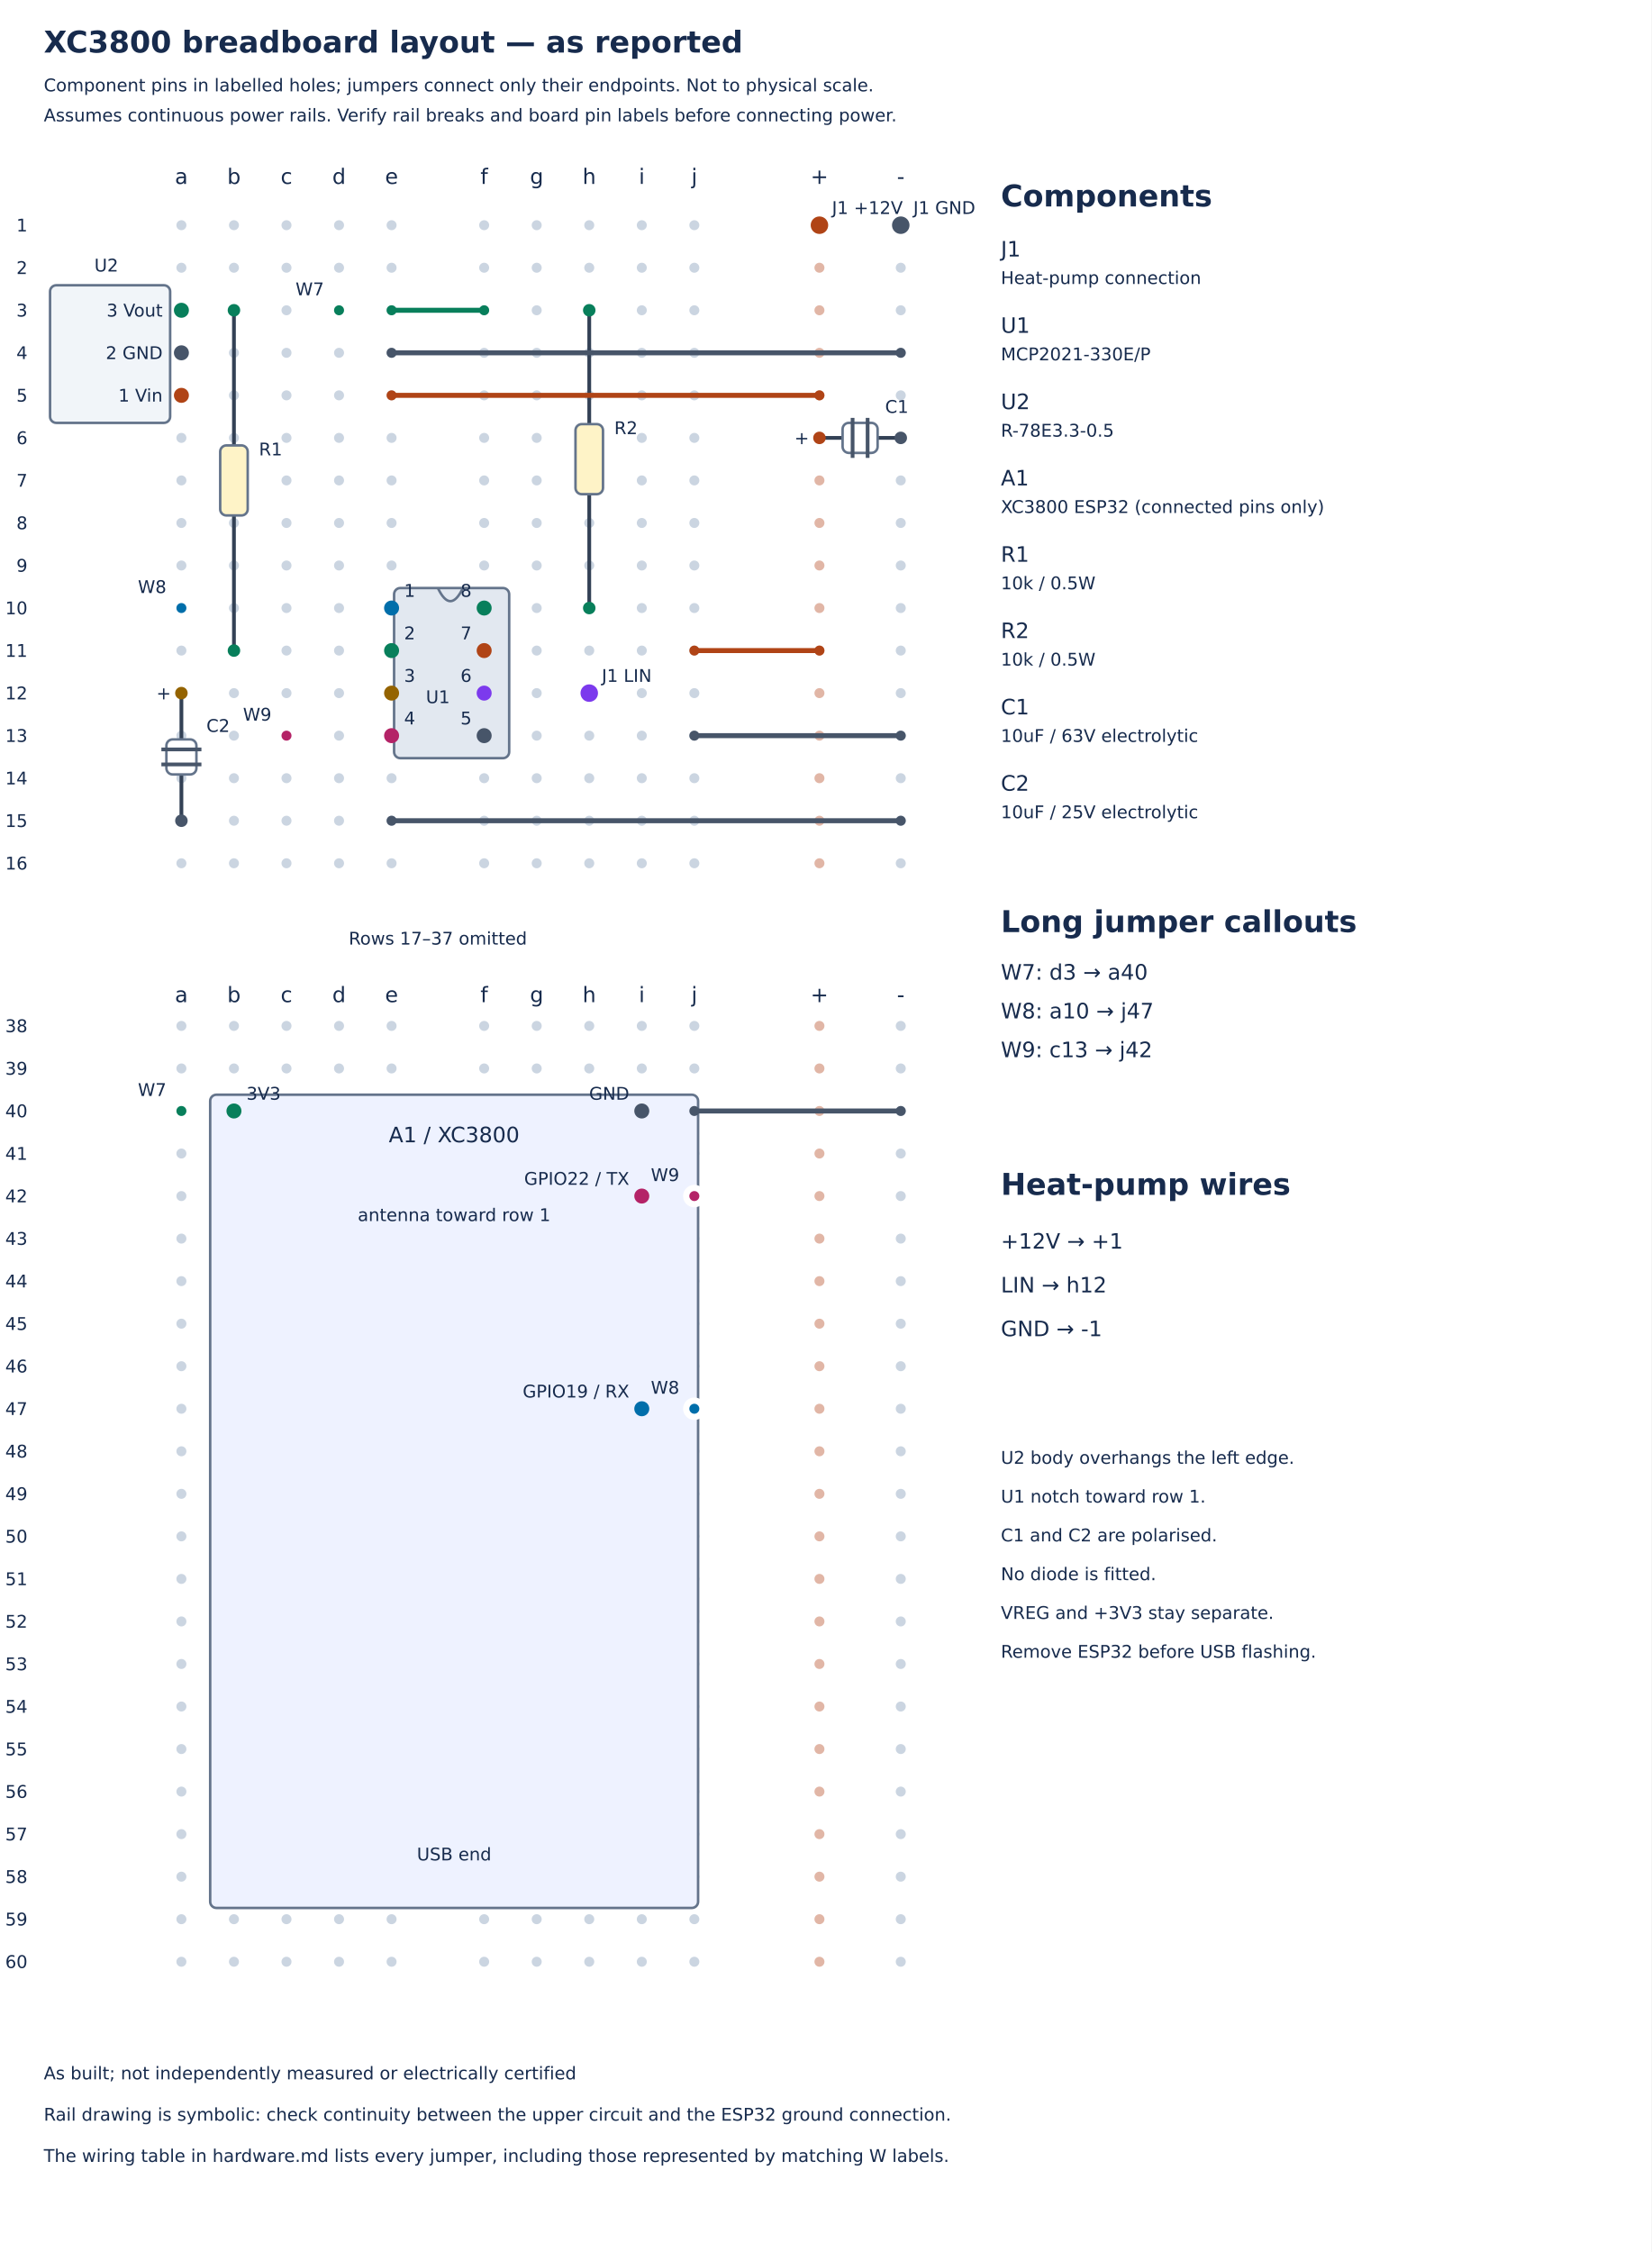
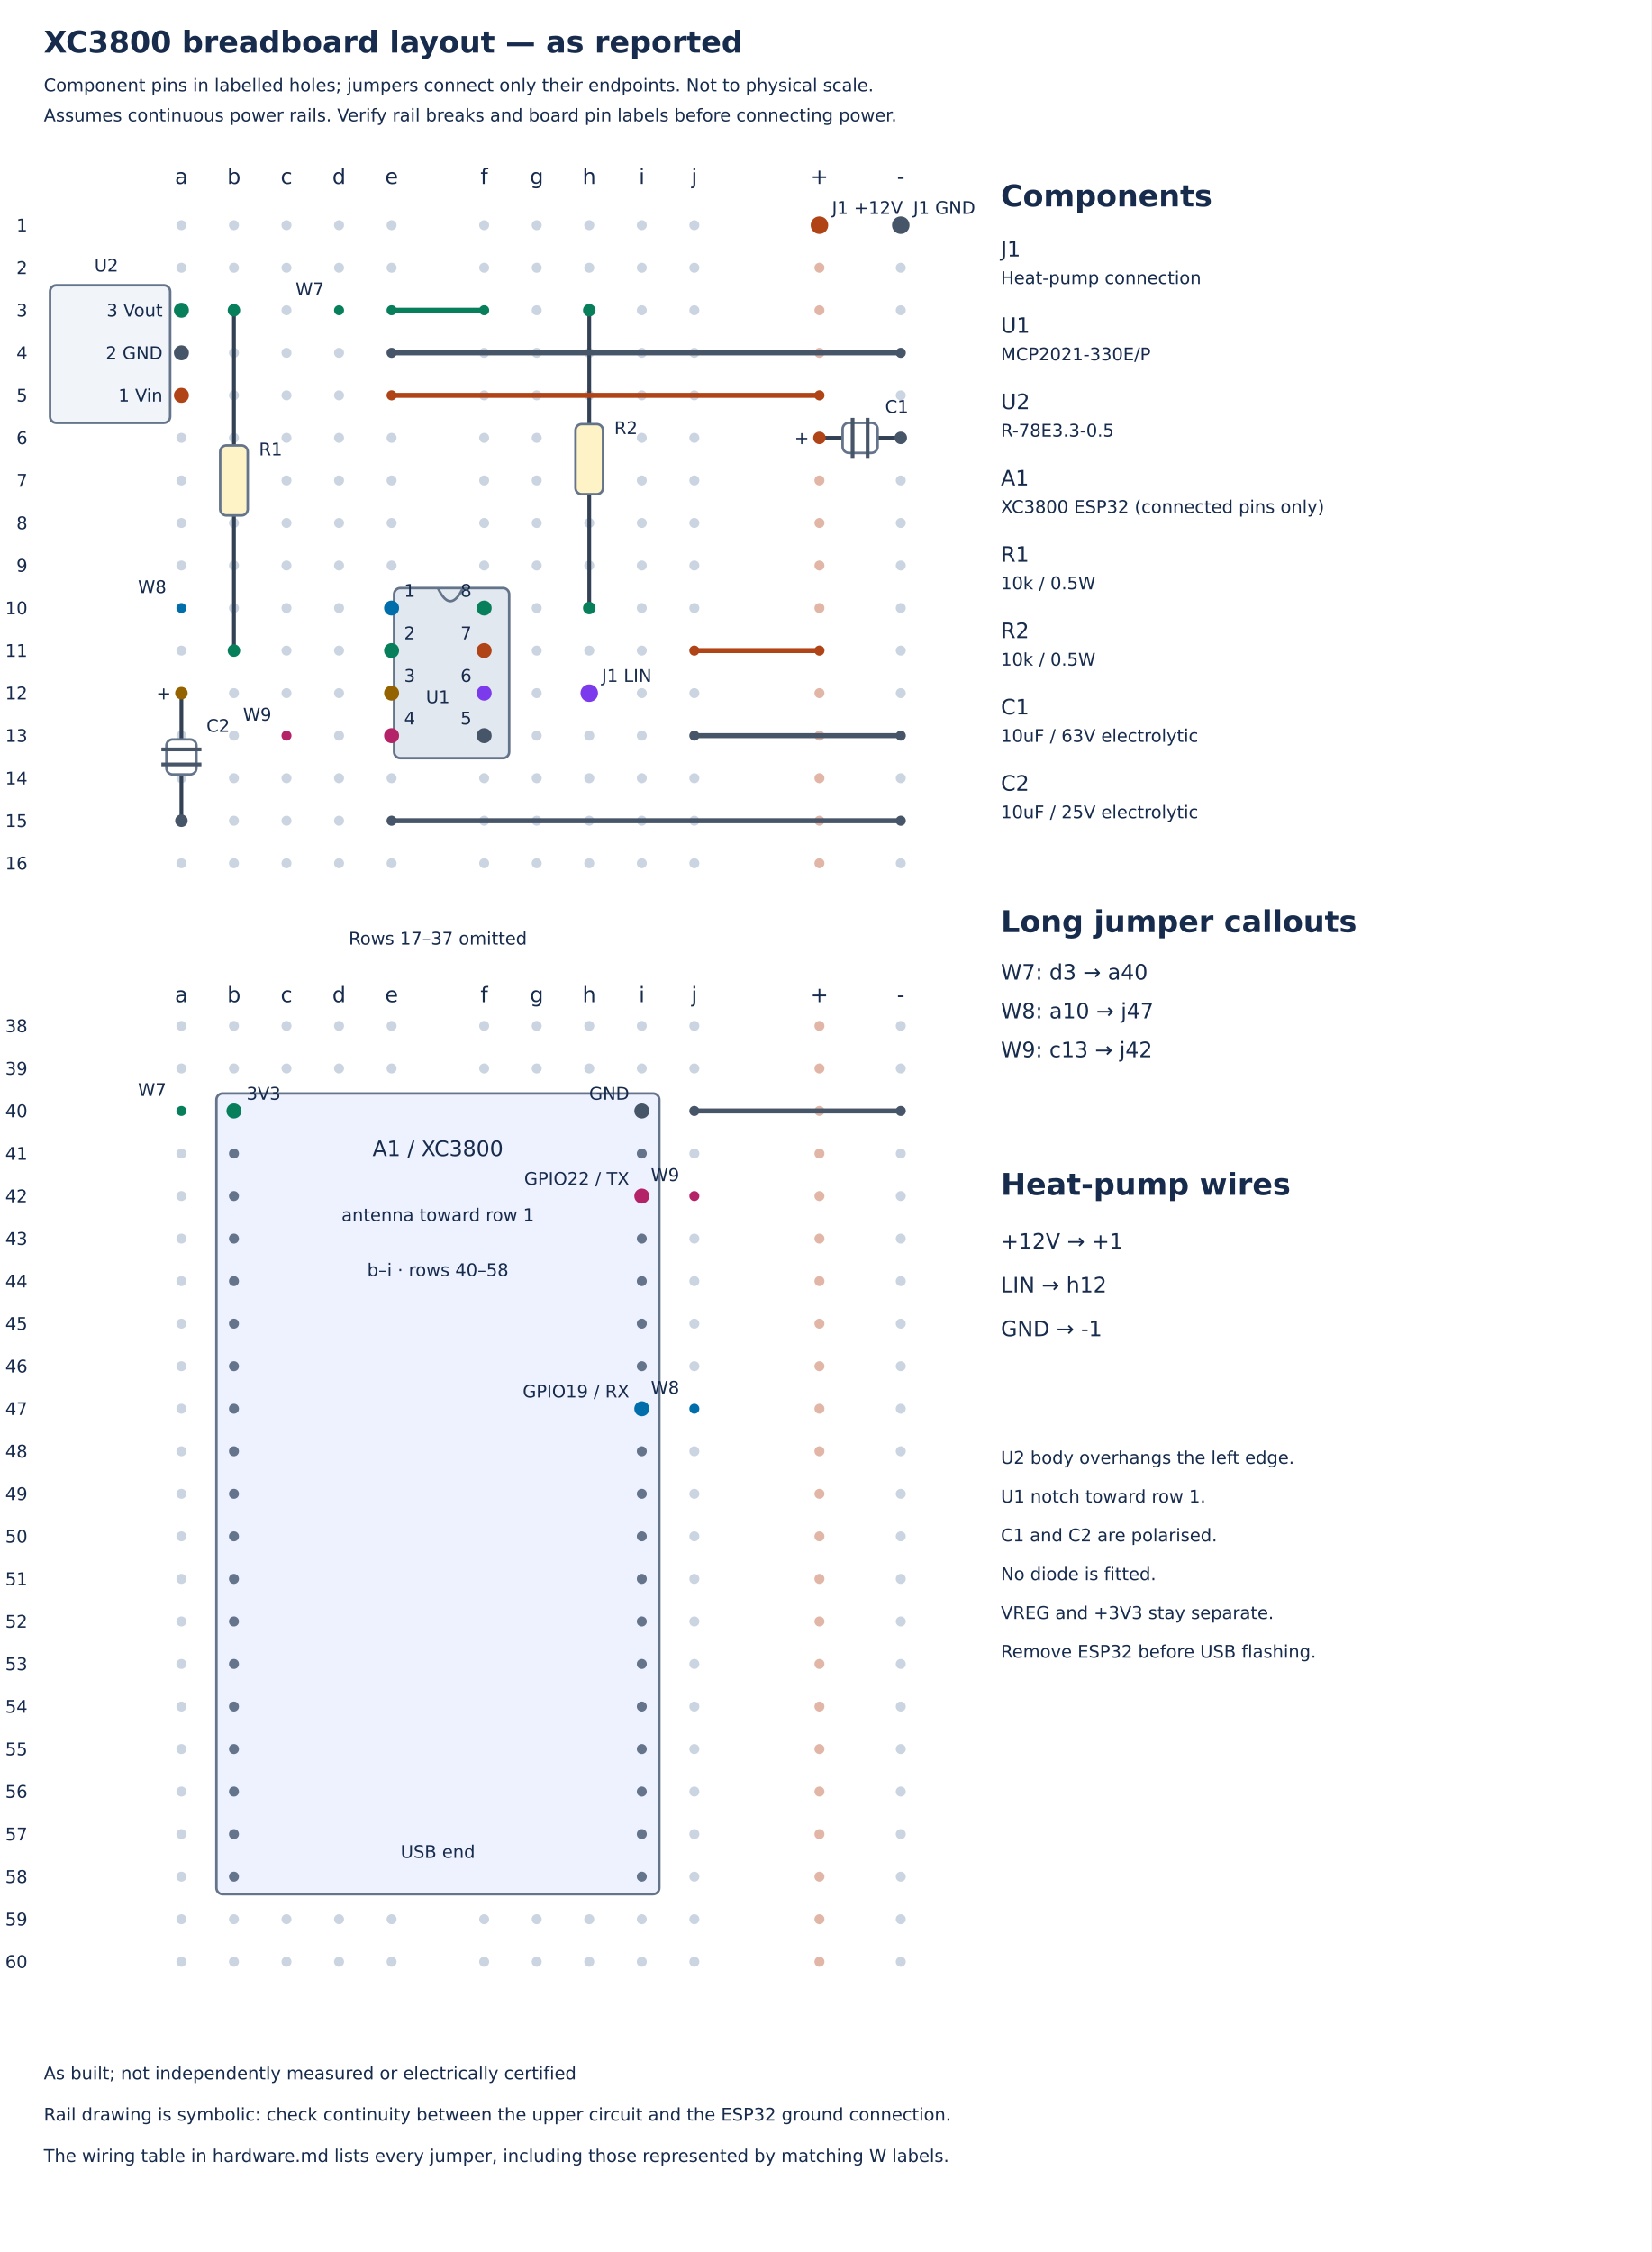
<svg xmlns="http://www.w3.org/2000/svg" width="1320" height="1800" viewBox="0 0 1320 1800">
  <style>text{font-family:DejaVu Sans,sans-serif;fill:#172b4d} .small{font-size:14px} .label{font-size:17px} .heading{font-size:24px;font-weight:bold}</style>
  <rect width="1320" height="1800" fill="#fff" />
  <text x="35" y="42" class="heading" text-anchor="start">XC3800 breadboard layout — as reported</text>
  <text x="35" y="73" class="small" text-anchor="start">Component pins in labelled holes; jumpers connect only their endpoints. Not to physical scale.</text>
  <text x="35" y="97" class="small" text-anchor="start">Assumes continuous power rails. Verify rail breaks and board pin labels before connecting power.</text>
  <text x="145" y="147" class="label" text-anchor="middle">a</text>
  <text x="145" y="801" class="label" text-anchor="middle">a</text>
  <text x="187" y="147" class="label" text-anchor="middle">b</text>
  <text x="187" y="801" class="label" text-anchor="middle">b</text>
  <text x="229" y="147" class="label" text-anchor="middle">c</text>
  <text x="229" y="801" class="label" text-anchor="middle">c</text>
  <text x="271" y="147" class="label" text-anchor="middle">d</text>
  <text x="271" y="801" class="label" text-anchor="middle">d</text>
  <text x="313" y="147" class="label" text-anchor="middle">e</text>
  <text x="313" y="801" class="label" text-anchor="middle">e</text>
  <text x="387" y="147" class="label" text-anchor="middle">f</text>
  <text x="387" y="801" class="label" text-anchor="middle">f</text>
  <text x="429" y="147" class="label" text-anchor="middle">g</text>
  <text x="429" y="801" class="label" text-anchor="middle">g</text>
  <text x="471" y="147" class="label" text-anchor="middle">h</text>
  <text x="471" y="801" class="label" text-anchor="middle">h</text>
  <text x="513" y="147" class="label" text-anchor="middle">i</text>
  <text x="513" y="801" class="label" text-anchor="middle">i</text>
  <text x="555" y="147" class="label" text-anchor="middle">j</text>
  <text x="555" y="801" class="label" text-anchor="middle">j</text>
  <text x="655" y="147" class="label" text-anchor="middle">+</text>
  <text x="655" y="801" class="label" text-anchor="middle">+</text>
  <text x="720" y="147" class="label" text-anchor="middle">-</text>
  <text x="720" y="801" class="label" text-anchor="middle">-</text>
  <text x="22" y="185" class="small" text-anchor="end">1</text>
  <circle cx="145" cy="180" r="4" fill="#cbd5e1" />
  <circle cx="187" cy="180" r="4" fill="#cbd5e1" />
  <circle cx="229" cy="180" r="4" fill="#cbd5e1" />
  <circle cx="271" cy="180" r="4" fill="#cbd5e1" />
  <circle cx="313" cy="180" r="4" fill="#cbd5e1" />
  <circle cx="387" cy="180" r="4" fill="#cbd5e1" />
  <circle cx="429" cy="180" r="4" fill="#cbd5e1" />
  <circle cx="471" cy="180" r="4" fill="#cbd5e1" />
  <circle cx="513" cy="180" r="4" fill="#cbd5e1" />
  <circle cx="555" cy="180" r="4" fill="#cbd5e1" />
  <circle cx="655" cy="180" r="4" fill="#e1b6a6" />
  <circle cx="720" cy="180" r="4" fill="#cbd5e1" />
  <text x="22" y="219" class="small" text-anchor="end">2</text>
  <circle cx="145" cy="214" r="4" fill="#cbd5e1" />
  <circle cx="187" cy="214" r="4" fill="#cbd5e1" />
  <circle cx="229" cy="214" r="4" fill="#cbd5e1" />
  <circle cx="271" cy="214" r="4" fill="#cbd5e1" />
  <circle cx="313" cy="214" r="4" fill="#cbd5e1" />
  <circle cx="387" cy="214" r="4" fill="#cbd5e1" />
  <circle cx="429" cy="214" r="4" fill="#cbd5e1" />
  <circle cx="471" cy="214" r="4" fill="#cbd5e1" />
  <circle cx="513" cy="214" r="4" fill="#cbd5e1" />
  <circle cx="555" cy="214" r="4" fill="#cbd5e1" />
  <circle cx="655" cy="214" r="4" fill="#e1b6a6" />
  <circle cx="720" cy="214" r="4" fill="#cbd5e1" />
  <text x="22" y="253" class="small" text-anchor="end">3</text>
  <circle cx="145" cy="248" r="4" fill="#cbd5e1" />
  <circle cx="187" cy="248" r="4" fill="#cbd5e1" />
  <circle cx="229" cy="248" r="4" fill="#cbd5e1" />
  <circle cx="271" cy="248" r="4" fill="#cbd5e1" />
  <circle cx="313" cy="248" r="4" fill="#cbd5e1" />
  <circle cx="387" cy="248" r="4" fill="#cbd5e1" />
  <circle cx="429" cy="248" r="4" fill="#cbd5e1" />
  <circle cx="471" cy="248" r="4" fill="#cbd5e1" />
  <circle cx="513" cy="248" r="4" fill="#cbd5e1" />
  <circle cx="555" cy="248" r="4" fill="#cbd5e1" />
  <circle cx="655" cy="248" r="4" fill="#e1b6a6" />
  <circle cx="720" cy="248" r="4" fill="#cbd5e1" />
  <text x="22" y="287" class="small" text-anchor="end">4</text>
  <circle cx="145" cy="282" r="4" fill="#cbd5e1" />
  <circle cx="187" cy="282" r="4" fill="#cbd5e1" />
  <circle cx="229" cy="282" r="4" fill="#cbd5e1" />
  <circle cx="271" cy="282" r="4" fill="#cbd5e1" />
  <circle cx="313" cy="282" r="4" fill="#cbd5e1" />
  <circle cx="387" cy="282" r="4" fill="#cbd5e1" />
  <circle cx="429" cy="282" r="4" fill="#cbd5e1" />
  <circle cx="471" cy="282" r="4" fill="#cbd5e1" />
  <circle cx="513" cy="282" r="4" fill="#cbd5e1" />
  <circle cx="555" cy="282" r="4" fill="#cbd5e1" />
  <circle cx="655" cy="282" r="4" fill="#e1b6a6" />
  <circle cx="720" cy="282" r="4" fill="#cbd5e1" />
  <text x="22" y="321" class="small" text-anchor="end">5</text>
  <circle cx="145" cy="316" r="4" fill="#cbd5e1" />
  <circle cx="187" cy="316" r="4" fill="#cbd5e1" />
  <circle cx="229" cy="316" r="4" fill="#cbd5e1" />
  <circle cx="271" cy="316" r="4" fill="#cbd5e1" />
  <circle cx="313" cy="316" r="4" fill="#cbd5e1" />
  <circle cx="387" cy="316" r="4" fill="#cbd5e1" />
  <circle cx="429" cy="316" r="4" fill="#cbd5e1" />
  <circle cx="471" cy="316" r="4" fill="#cbd5e1" />
  <circle cx="513" cy="316" r="4" fill="#cbd5e1" />
  <circle cx="555" cy="316" r="4" fill="#cbd5e1" />
  <circle cx="655" cy="316" r="4" fill="#e1b6a6" />
  <circle cx="720" cy="316" r="4" fill="#cbd5e1" />
  <text x="22" y="355" class="small" text-anchor="end">6</text>
  <circle cx="145" cy="350" r="4" fill="#cbd5e1" />
  <circle cx="187" cy="350" r="4" fill="#cbd5e1" />
  <circle cx="229" cy="350" r="4" fill="#cbd5e1" />
  <circle cx="271" cy="350" r="4" fill="#cbd5e1" />
  <circle cx="313" cy="350" r="4" fill="#cbd5e1" />
  <circle cx="387" cy="350" r="4" fill="#cbd5e1" />
  <circle cx="429" cy="350" r="4" fill="#cbd5e1" />
  <circle cx="471" cy="350" r="4" fill="#cbd5e1" />
  <circle cx="513" cy="350" r="4" fill="#cbd5e1" />
  <circle cx="555" cy="350" r="4" fill="#cbd5e1" />
  <circle cx="655" cy="350" r="4" fill="#e1b6a6" />
  <circle cx="720" cy="350" r="4" fill="#cbd5e1" />
  <text x="22" y="389" class="small" text-anchor="end">7</text>
  <circle cx="145" cy="384" r="4" fill="#cbd5e1" />
  <circle cx="187" cy="384" r="4" fill="#cbd5e1" />
  <circle cx="229" cy="384" r="4" fill="#cbd5e1" />
  <circle cx="271" cy="384" r="4" fill="#cbd5e1" />
  <circle cx="313" cy="384" r="4" fill="#cbd5e1" />
  <circle cx="387" cy="384" r="4" fill="#cbd5e1" />
  <circle cx="429" cy="384" r="4" fill="#cbd5e1" />
  <circle cx="471" cy="384" r="4" fill="#cbd5e1" />
  <circle cx="513" cy="384" r="4" fill="#cbd5e1" />
  <circle cx="555" cy="384" r="4" fill="#cbd5e1" />
  <circle cx="655" cy="384" r="4" fill="#e1b6a6" />
  <circle cx="720" cy="384" r="4" fill="#cbd5e1" />
  <text x="22" y="423" class="small" text-anchor="end">8</text>
  <circle cx="145" cy="418" r="4" fill="#cbd5e1" />
  <circle cx="187" cy="418" r="4" fill="#cbd5e1" />
  <circle cx="229" cy="418" r="4" fill="#cbd5e1" />
  <circle cx="271" cy="418" r="4" fill="#cbd5e1" />
  <circle cx="313" cy="418" r="4" fill="#cbd5e1" />
  <circle cx="387" cy="418" r="4" fill="#cbd5e1" />
  <circle cx="429" cy="418" r="4" fill="#cbd5e1" />
  <circle cx="471" cy="418" r="4" fill="#cbd5e1" />
  <circle cx="513" cy="418" r="4" fill="#cbd5e1" />
  <circle cx="555" cy="418" r="4" fill="#cbd5e1" />
  <circle cx="655" cy="418" r="4" fill="#e1b6a6" />
  <circle cx="720" cy="418" r="4" fill="#cbd5e1" />
  <text x="22" y="457" class="small" text-anchor="end">9</text>
  <circle cx="145" cy="452" r="4" fill="#cbd5e1" />
  <circle cx="187" cy="452" r="4" fill="#cbd5e1" />
  <circle cx="229" cy="452" r="4" fill="#cbd5e1" />
  <circle cx="271" cy="452" r="4" fill="#cbd5e1" />
  <circle cx="313" cy="452" r="4" fill="#cbd5e1" />
  <circle cx="387" cy="452" r="4" fill="#cbd5e1" />
  <circle cx="429" cy="452" r="4" fill="#cbd5e1" />
  <circle cx="471" cy="452" r="4" fill="#cbd5e1" />
  <circle cx="513" cy="452" r="4" fill="#cbd5e1" />
  <circle cx="555" cy="452" r="4" fill="#cbd5e1" />
  <circle cx="655" cy="452" r="4" fill="#e1b6a6" />
  <circle cx="720" cy="452" r="4" fill="#cbd5e1" />
  <text x="22" y="491" class="small" text-anchor="end">10</text>
  <circle cx="145" cy="486" r="4" fill="#cbd5e1" />
  <circle cx="187" cy="486" r="4" fill="#cbd5e1" />
  <circle cx="229" cy="486" r="4" fill="#cbd5e1" />
  <circle cx="271" cy="486" r="4" fill="#cbd5e1" />
  <circle cx="313" cy="486" r="4" fill="#cbd5e1" />
  <circle cx="387" cy="486" r="4" fill="#cbd5e1" />
  <circle cx="429" cy="486" r="4" fill="#cbd5e1" />
  <circle cx="471" cy="486" r="4" fill="#cbd5e1" />
  <circle cx="513" cy="486" r="4" fill="#cbd5e1" />
  <circle cx="555" cy="486" r="4" fill="#cbd5e1" />
  <circle cx="655" cy="486" r="4" fill="#e1b6a6" />
  <circle cx="720" cy="486" r="4" fill="#cbd5e1" />
  <text x="22" y="525" class="small" text-anchor="end">11</text>
  <circle cx="145" cy="520" r="4" fill="#cbd5e1" />
  <circle cx="187" cy="520" r="4" fill="#cbd5e1" />
  <circle cx="229" cy="520" r="4" fill="#cbd5e1" />
  <circle cx="271" cy="520" r="4" fill="#cbd5e1" />
  <circle cx="313" cy="520" r="4" fill="#cbd5e1" />
  <circle cx="387" cy="520" r="4" fill="#cbd5e1" />
  <circle cx="429" cy="520" r="4" fill="#cbd5e1" />
  <circle cx="471" cy="520" r="4" fill="#cbd5e1" />
  <circle cx="513" cy="520" r="4" fill="#cbd5e1" />
  <circle cx="555" cy="520" r="4" fill="#cbd5e1" />
  <circle cx="655" cy="520" r="4" fill="#e1b6a6" />
  <circle cx="720" cy="520" r="4" fill="#cbd5e1" />
  <text x="22" y="559" class="small" text-anchor="end">12</text>
  <circle cx="145" cy="554" r="4" fill="#cbd5e1" />
  <circle cx="187" cy="554" r="4" fill="#cbd5e1" />
  <circle cx="229" cy="554" r="4" fill="#cbd5e1" />
  <circle cx="271" cy="554" r="4" fill="#cbd5e1" />
  <circle cx="313" cy="554" r="4" fill="#cbd5e1" />
  <circle cx="387" cy="554" r="4" fill="#cbd5e1" />
  <circle cx="429" cy="554" r="4" fill="#cbd5e1" />
  <circle cx="471" cy="554" r="4" fill="#cbd5e1" />
  <circle cx="513" cy="554" r="4" fill="#cbd5e1" />
  <circle cx="555" cy="554" r="4" fill="#cbd5e1" />
  <circle cx="655" cy="554" r="4" fill="#e1b6a6" />
  <circle cx="720" cy="554" r="4" fill="#cbd5e1" />
  <text x="22" y="593" class="small" text-anchor="end">13</text>
  <circle cx="145" cy="588" r="4" fill="#cbd5e1" />
  <circle cx="187" cy="588" r="4" fill="#cbd5e1" />
  <circle cx="229" cy="588" r="4" fill="#cbd5e1" />
  <circle cx="271" cy="588" r="4" fill="#cbd5e1" />
  <circle cx="313" cy="588" r="4" fill="#cbd5e1" />
  <circle cx="387" cy="588" r="4" fill="#cbd5e1" />
  <circle cx="429" cy="588" r="4" fill="#cbd5e1" />
  <circle cx="471" cy="588" r="4" fill="#cbd5e1" />
  <circle cx="513" cy="588" r="4" fill="#cbd5e1" />
  <circle cx="555" cy="588" r="4" fill="#cbd5e1" />
  <circle cx="655" cy="588" r="4" fill="#e1b6a6" />
  <circle cx="720" cy="588" r="4" fill="#cbd5e1" />
  <text x="22" y="627" class="small" text-anchor="end">14</text>
  <circle cx="145" cy="622" r="4" fill="#cbd5e1" />
  <circle cx="187" cy="622" r="4" fill="#cbd5e1" />
  <circle cx="229" cy="622" r="4" fill="#cbd5e1" />
  <circle cx="271" cy="622" r="4" fill="#cbd5e1" />
  <circle cx="313" cy="622" r="4" fill="#cbd5e1" />
  <circle cx="387" cy="622" r="4" fill="#cbd5e1" />
  <circle cx="429" cy="622" r="4" fill="#cbd5e1" />
  <circle cx="471" cy="622" r="4" fill="#cbd5e1" />
  <circle cx="513" cy="622" r="4" fill="#cbd5e1" />
  <circle cx="555" cy="622" r="4" fill="#cbd5e1" />
  <circle cx="655" cy="622" r="4" fill="#e1b6a6" />
  <circle cx="720" cy="622" r="4" fill="#cbd5e1" />
  <text x="22" y="661" class="small" text-anchor="end">15</text>
  <circle cx="145" cy="656" r="4" fill="#cbd5e1" />
  <circle cx="187" cy="656" r="4" fill="#cbd5e1" />
  <circle cx="229" cy="656" r="4" fill="#cbd5e1" />
  <circle cx="271" cy="656" r="4" fill="#cbd5e1" />
  <circle cx="313" cy="656" r="4" fill="#cbd5e1" />
  <circle cx="387" cy="656" r="4" fill="#cbd5e1" />
  <circle cx="429" cy="656" r="4" fill="#cbd5e1" />
  <circle cx="471" cy="656" r="4" fill="#cbd5e1" />
  <circle cx="513" cy="656" r="4" fill="#cbd5e1" />
  <circle cx="555" cy="656" r="4" fill="#cbd5e1" />
  <circle cx="655" cy="656" r="4" fill="#e1b6a6" />
  <circle cx="720" cy="656" r="4" fill="#cbd5e1" />
  <text x="22" y="695" class="small" text-anchor="end">16</text>
  <circle cx="145" cy="690" r="4" fill="#cbd5e1" />
  <circle cx="187" cy="690" r="4" fill="#cbd5e1" />
  <circle cx="229" cy="690" r="4" fill="#cbd5e1" />
  <circle cx="271" cy="690" r="4" fill="#cbd5e1" />
  <circle cx="313" cy="690" r="4" fill="#cbd5e1" />
  <circle cx="387" cy="690" r="4" fill="#cbd5e1" />
  <circle cx="429" cy="690" r="4" fill="#cbd5e1" />
  <circle cx="471" cy="690" r="4" fill="#cbd5e1" />
  <circle cx="513" cy="690" r="4" fill="#cbd5e1" />
  <circle cx="555" cy="690" r="4" fill="#cbd5e1" />
  <circle cx="655" cy="690" r="4" fill="#e1b6a6" />
  <circle cx="720" cy="690" r="4" fill="#cbd5e1" />
  <text x="22" y="825" class="small" text-anchor="end">38</text>
  <circle cx="145" cy="820" r="4" fill="#cbd5e1" />
  <circle cx="187" cy="820" r="4" fill="#cbd5e1" />
  <circle cx="229" cy="820" r="4" fill="#cbd5e1" />
  <circle cx="271" cy="820" r="4" fill="#cbd5e1" />
  <circle cx="313" cy="820" r="4" fill="#cbd5e1" />
  <circle cx="387" cy="820" r="4" fill="#cbd5e1" />
  <circle cx="429" cy="820" r="4" fill="#cbd5e1" />
  <circle cx="471" cy="820" r="4" fill="#cbd5e1" />
  <circle cx="513" cy="820" r="4" fill="#cbd5e1" />
  <circle cx="555" cy="820" r="4" fill="#cbd5e1" />
  <circle cx="655" cy="820" r="4" fill="#e1b6a6" />
  <circle cx="720" cy="820" r="4" fill="#cbd5e1" />
  <text x="22" y="859" class="small" text-anchor="end">39</text>
  <circle cx="145" cy="854" r="4" fill="#cbd5e1" />
  <circle cx="187" cy="854" r="4" fill="#cbd5e1" />
  <circle cx="229" cy="854" r="4" fill="#cbd5e1" />
  <circle cx="271" cy="854" r="4" fill="#cbd5e1" />
  <circle cx="313" cy="854" r="4" fill="#cbd5e1" />
  <circle cx="387" cy="854" r="4" fill="#cbd5e1" />
  <circle cx="429" cy="854" r="4" fill="#cbd5e1" />
  <circle cx="471" cy="854" r="4" fill="#cbd5e1" />
  <circle cx="513" cy="854" r="4" fill="#cbd5e1" />
  <circle cx="555" cy="854" r="4" fill="#cbd5e1" />
  <circle cx="655" cy="854" r="4" fill="#e1b6a6" />
  <circle cx="720" cy="854" r="4" fill="#cbd5e1" />
  <text x="22" y="893" class="small" text-anchor="end">40</text>
  <circle cx="145" cy="888" r="4" fill="#cbd5e1" />
  <circle cx="187" cy="888" r="4" fill="#cbd5e1" />
  <circle cx="229" cy="888" r="4" fill="#cbd5e1" />
  <circle cx="271" cy="888" r="4" fill="#cbd5e1" />
  <circle cx="313" cy="888" r="4" fill="#cbd5e1" />
  <circle cx="387" cy="888" r="4" fill="#cbd5e1" />
  <circle cx="429" cy="888" r="4" fill="#cbd5e1" />
  <circle cx="471" cy="888" r="4" fill="#cbd5e1" />
  <circle cx="513" cy="888" r="4" fill="#cbd5e1" />
  <circle cx="555" cy="888" r="4" fill="#cbd5e1" />
  <circle cx="655" cy="888" r="4" fill="#e1b6a6" />
  <circle cx="720" cy="888" r="4" fill="#cbd5e1" />
  <text x="22" y="927" class="small" text-anchor="end">41</text>
  <circle cx="145" cy="922" r="4" fill="#cbd5e1" />
  <circle cx="187" cy="922" r="4" fill="#cbd5e1" />
  <circle cx="229" cy="922" r="4" fill="#cbd5e1" />
  <circle cx="271" cy="922" r="4" fill="#cbd5e1" />
  <circle cx="313" cy="922" r="4" fill="#cbd5e1" />
  <circle cx="387" cy="922" r="4" fill="#cbd5e1" />
  <circle cx="429" cy="922" r="4" fill="#cbd5e1" />
  <circle cx="471" cy="922" r="4" fill="#cbd5e1" />
  <circle cx="513" cy="922" r="4" fill="#cbd5e1" />
  <circle cx="555" cy="922" r="4" fill="#cbd5e1" />
  <circle cx="655" cy="922" r="4" fill="#e1b6a6" />
  <circle cx="720" cy="922" r="4" fill="#cbd5e1" />
  <text x="22" y="961" class="small" text-anchor="end">42</text>
  <circle cx="145" cy="956" r="4" fill="#cbd5e1" />
  <circle cx="187" cy="956" r="4" fill="#cbd5e1" />
  <circle cx="229" cy="956" r="4" fill="#cbd5e1" />
  <circle cx="271" cy="956" r="4" fill="#cbd5e1" />
  <circle cx="313" cy="956" r="4" fill="#cbd5e1" />
  <circle cx="387" cy="956" r="4" fill="#cbd5e1" />
  <circle cx="429" cy="956" r="4" fill="#cbd5e1" />
  <circle cx="471" cy="956" r="4" fill="#cbd5e1" />
  <circle cx="513" cy="956" r="4" fill="#cbd5e1" />
  <circle cx="555" cy="956" r="4" fill="#cbd5e1" />
  <circle cx="655" cy="956" r="4" fill="#e1b6a6" />
  <circle cx="720" cy="956" r="4" fill="#cbd5e1" />
  <text x="22" y="995" class="small" text-anchor="end">43</text>
  <circle cx="145" cy="990" r="4" fill="#cbd5e1" />
  <circle cx="187" cy="990" r="4" fill="#cbd5e1" />
  <circle cx="229" cy="990" r="4" fill="#cbd5e1" />
  <circle cx="271" cy="990" r="4" fill="#cbd5e1" />
  <circle cx="313" cy="990" r="4" fill="#cbd5e1" />
  <circle cx="387" cy="990" r="4" fill="#cbd5e1" />
  <circle cx="429" cy="990" r="4" fill="#cbd5e1" />
  <circle cx="471" cy="990" r="4" fill="#cbd5e1" />
  <circle cx="513" cy="990" r="4" fill="#cbd5e1" />
  <circle cx="555" cy="990" r="4" fill="#cbd5e1" />
  <circle cx="655" cy="990" r="4" fill="#e1b6a6" />
  <circle cx="720" cy="990" r="4" fill="#cbd5e1" />
  <text x="22" y="1029" class="small" text-anchor="end">44</text>
  <circle cx="145" cy="1024" r="4" fill="#cbd5e1" />
  <circle cx="187" cy="1024" r="4" fill="#cbd5e1" />
  <circle cx="229" cy="1024" r="4" fill="#cbd5e1" />
  <circle cx="271" cy="1024" r="4" fill="#cbd5e1" />
  <circle cx="313" cy="1024" r="4" fill="#cbd5e1" />
  <circle cx="387" cy="1024" r="4" fill="#cbd5e1" />
  <circle cx="429" cy="1024" r="4" fill="#cbd5e1" />
  <circle cx="471" cy="1024" r="4" fill="#cbd5e1" />
  <circle cx="513" cy="1024" r="4" fill="#cbd5e1" />
  <circle cx="555" cy="1024" r="4" fill="#cbd5e1" />
  <circle cx="655" cy="1024" r="4" fill="#e1b6a6" />
  <circle cx="720" cy="1024" r="4" fill="#cbd5e1" />
  <text x="22" y="1063" class="small" text-anchor="end">45</text>
  <circle cx="145" cy="1058" r="4" fill="#cbd5e1" />
  <circle cx="187" cy="1058" r="4" fill="#cbd5e1" />
  <circle cx="229" cy="1058" r="4" fill="#cbd5e1" />
  <circle cx="271" cy="1058" r="4" fill="#cbd5e1" />
  <circle cx="313" cy="1058" r="4" fill="#cbd5e1" />
  <circle cx="387" cy="1058" r="4" fill="#cbd5e1" />
  <circle cx="429" cy="1058" r="4" fill="#cbd5e1" />
  <circle cx="471" cy="1058" r="4" fill="#cbd5e1" />
  <circle cx="513" cy="1058" r="4" fill="#cbd5e1" />
  <circle cx="555" cy="1058" r="4" fill="#cbd5e1" />
  <circle cx="655" cy="1058" r="4" fill="#e1b6a6" />
  <circle cx="720" cy="1058" r="4" fill="#cbd5e1" />
  <text x="22" y="1097" class="small" text-anchor="end">46</text>
  <circle cx="145" cy="1092" r="4" fill="#cbd5e1" />
  <circle cx="187" cy="1092" r="4" fill="#cbd5e1" />
  <circle cx="229" cy="1092" r="4" fill="#cbd5e1" />
  <circle cx="271" cy="1092" r="4" fill="#cbd5e1" />
  <circle cx="313" cy="1092" r="4" fill="#cbd5e1" />
  <circle cx="387" cy="1092" r="4" fill="#cbd5e1" />
  <circle cx="429" cy="1092" r="4" fill="#cbd5e1" />
  <circle cx="471" cy="1092" r="4" fill="#cbd5e1" />
  <circle cx="513" cy="1092" r="4" fill="#cbd5e1" />
  <circle cx="555" cy="1092" r="4" fill="#cbd5e1" />
  <circle cx="655" cy="1092" r="4" fill="#e1b6a6" />
  <circle cx="720" cy="1092" r="4" fill="#cbd5e1" />
  <text x="22" y="1131" class="small" text-anchor="end">47</text>
  <circle cx="145" cy="1126" r="4" fill="#cbd5e1" />
  <circle cx="187" cy="1126" r="4" fill="#cbd5e1" />
  <circle cx="229" cy="1126" r="4" fill="#cbd5e1" />
  <circle cx="271" cy="1126" r="4" fill="#cbd5e1" />
  <circle cx="313" cy="1126" r="4" fill="#cbd5e1" />
  <circle cx="387" cy="1126" r="4" fill="#cbd5e1" />
  <circle cx="429" cy="1126" r="4" fill="#cbd5e1" />
  <circle cx="471" cy="1126" r="4" fill="#cbd5e1" />
  <circle cx="513" cy="1126" r="4" fill="#cbd5e1" />
  <circle cx="555" cy="1126" r="4" fill="#cbd5e1" />
  <circle cx="655" cy="1126" r="4" fill="#e1b6a6" />
  <circle cx="720" cy="1126" r="4" fill="#cbd5e1" />
  <text x="22" y="1165" class="small" text-anchor="end">48</text>
  <circle cx="145" cy="1160" r="4" fill="#cbd5e1" />
  <circle cx="187" cy="1160" r="4" fill="#cbd5e1" />
  <circle cx="229" cy="1160" r="4" fill="#cbd5e1" />
  <circle cx="271" cy="1160" r="4" fill="#cbd5e1" />
  <circle cx="313" cy="1160" r="4" fill="#cbd5e1" />
  <circle cx="387" cy="1160" r="4" fill="#cbd5e1" />
  <circle cx="429" cy="1160" r="4" fill="#cbd5e1" />
  <circle cx="471" cy="1160" r="4" fill="#cbd5e1" />
  <circle cx="513" cy="1160" r="4" fill="#cbd5e1" />
  <circle cx="555" cy="1160" r="4" fill="#cbd5e1" />
  <circle cx="655" cy="1160" r="4" fill="#e1b6a6" />
  <circle cx="720" cy="1160" r="4" fill="#cbd5e1" />
  <text x="22" y="1199" class="small" text-anchor="end">49</text>
  <circle cx="145" cy="1194" r="4" fill="#cbd5e1" />
  <circle cx="187" cy="1194" r="4" fill="#cbd5e1" />
  <circle cx="229" cy="1194" r="4" fill="#cbd5e1" />
  <circle cx="271" cy="1194" r="4" fill="#cbd5e1" />
  <circle cx="313" cy="1194" r="4" fill="#cbd5e1" />
  <circle cx="387" cy="1194" r="4" fill="#cbd5e1" />
  <circle cx="429" cy="1194" r="4" fill="#cbd5e1" />
  <circle cx="471" cy="1194" r="4" fill="#cbd5e1" />
  <circle cx="513" cy="1194" r="4" fill="#cbd5e1" />
  <circle cx="555" cy="1194" r="4" fill="#cbd5e1" />
  <circle cx="655" cy="1194" r="4" fill="#e1b6a6" />
  <circle cx="720" cy="1194" r="4" fill="#cbd5e1" />
  <text x="22" y="1233" class="small" text-anchor="end">50</text>
  <circle cx="145" cy="1228" r="4" fill="#cbd5e1" />
  <circle cx="187" cy="1228" r="4" fill="#cbd5e1" />
  <circle cx="229" cy="1228" r="4" fill="#cbd5e1" />
  <circle cx="271" cy="1228" r="4" fill="#cbd5e1" />
  <circle cx="313" cy="1228" r="4" fill="#cbd5e1" />
  <circle cx="387" cy="1228" r="4" fill="#cbd5e1" />
  <circle cx="429" cy="1228" r="4" fill="#cbd5e1" />
  <circle cx="471" cy="1228" r="4" fill="#cbd5e1" />
  <circle cx="513" cy="1228" r="4" fill="#cbd5e1" />
  <circle cx="555" cy="1228" r="4" fill="#cbd5e1" />
  <circle cx="655" cy="1228" r="4" fill="#e1b6a6" />
  <circle cx="720" cy="1228" r="4" fill="#cbd5e1" />
  <text x="22" y="1267" class="small" text-anchor="end">51</text>
  <circle cx="145" cy="1262" r="4" fill="#cbd5e1" />
  <circle cx="187" cy="1262" r="4" fill="#cbd5e1" />
  <circle cx="229" cy="1262" r="4" fill="#cbd5e1" />
  <circle cx="271" cy="1262" r="4" fill="#cbd5e1" />
  <circle cx="313" cy="1262" r="4" fill="#cbd5e1" />
  <circle cx="387" cy="1262" r="4" fill="#cbd5e1" />
  <circle cx="429" cy="1262" r="4" fill="#cbd5e1" />
  <circle cx="471" cy="1262" r="4" fill="#cbd5e1" />
  <circle cx="513" cy="1262" r="4" fill="#cbd5e1" />
  <circle cx="555" cy="1262" r="4" fill="#cbd5e1" />
  <circle cx="655" cy="1262" r="4" fill="#e1b6a6" />
  <circle cx="720" cy="1262" r="4" fill="#cbd5e1" />
  <text x="22" y="1301" class="small" text-anchor="end">52</text>
  <circle cx="145" cy="1296" r="4" fill="#cbd5e1" />
  <circle cx="187" cy="1296" r="4" fill="#cbd5e1" />
  <circle cx="229" cy="1296" r="4" fill="#cbd5e1" />
  <circle cx="271" cy="1296" r="4" fill="#cbd5e1" />
  <circle cx="313" cy="1296" r="4" fill="#cbd5e1" />
  <circle cx="387" cy="1296" r="4" fill="#cbd5e1" />
  <circle cx="429" cy="1296" r="4" fill="#cbd5e1" />
  <circle cx="471" cy="1296" r="4" fill="#cbd5e1" />
  <circle cx="513" cy="1296" r="4" fill="#cbd5e1" />
  <circle cx="555" cy="1296" r="4" fill="#cbd5e1" />
  <circle cx="655" cy="1296" r="4" fill="#e1b6a6" />
  <circle cx="720" cy="1296" r="4" fill="#cbd5e1" />
  <text x="22" y="1335" class="small" text-anchor="end">53</text>
  <circle cx="145" cy="1330" r="4" fill="#cbd5e1" />
  <circle cx="187" cy="1330" r="4" fill="#cbd5e1" />
  <circle cx="229" cy="1330" r="4" fill="#cbd5e1" />
  <circle cx="271" cy="1330" r="4" fill="#cbd5e1" />
  <circle cx="313" cy="1330" r="4" fill="#cbd5e1" />
  <circle cx="387" cy="1330" r="4" fill="#cbd5e1" />
  <circle cx="429" cy="1330" r="4" fill="#cbd5e1" />
  <circle cx="471" cy="1330" r="4" fill="#cbd5e1" />
  <circle cx="513" cy="1330" r="4" fill="#cbd5e1" />
  <circle cx="555" cy="1330" r="4" fill="#cbd5e1" />
  <circle cx="655" cy="1330" r="4" fill="#e1b6a6" />
  <circle cx="720" cy="1330" r="4" fill="#cbd5e1" />
  <text x="22" y="1369" class="small" text-anchor="end">54</text>
  <circle cx="145" cy="1364" r="4" fill="#cbd5e1" />
  <circle cx="187" cy="1364" r="4" fill="#cbd5e1" />
  <circle cx="229" cy="1364" r="4" fill="#cbd5e1" />
  <circle cx="271" cy="1364" r="4" fill="#cbd5e1" />
  <circle cx="313" cy="1364" r="4" fill="#cbd5e1" />
  <circle cx="387" cy="1364" r="4" fill="#cbd5e1" />
  <circle cx="429" cy="1364" r="4" fill="#cbd5e1" />
  <circle cx="471" cy="1364" r="4" fill="#cbd5e1" />
  <circle cx="513" cy="1364" r="4" fill="#cbd5e1" />
  <circle cx="555" cy="1364" r="4" fill="#cbd5e1" />
  <circle cx="655" cy="1364" r="4" fill="#e1b6a6" />
  <circle cx="720" cy="1364" r="4" fill="#cbd5e1" />
  <text x="22" y="1403" class="small" text-anchor="end">55</text>
  <circle cx="145" cy="1398" r="4" fill="#cbd5e1" />
  <circle cx="187" cy="1398" r="4" fill="#cbd5e1" />
  <circle cx="229" cy="1398" r="4" fill="#cbd5e1" />
  <circle cx="271" cy="1398" r="4" fill="#cbd5e1" />
  <circle cx="313" cy="1398" r="4" fill="#cbd5e1" />
  <circle cx="387" cy="1398" r="4" fill="#cbd5e1" />
  <circle cx="429" cy="1398" r="4" fill="#cbd5e1" />
  <circle cx="471" cy="1398" r="4" fill="#cbd5e1" />
  <circle cx="513" cy="1398" r="4" fill="#cbd5e1" />
  <circle cx="555" cy="1398" r="4" fill="#cbd5e1" />
  <circle cx="655" cy="1398" r="4" fill="#e1b6a6" />
  <circle cx="720" cy="1398" r="4" fill="#cbd5e1" />
  <text x="22" y="1437" class="small" text-anchor="end">56</text>
  <circle cx="145" cy="1432" r="4" fill="#cbd5e1" />
  <circle cx="187" cy="1432" r="4" fill="#cbd5e1" />
  <circle cx="229" cy="1432" r="4" fill="#cbd5e1" />
  <circle cx="271" cy="1432" r="4" fill="#cbd5e1" />
  <circle cx="313" cy="1432" r="4" fill="#cbd5e1" />
  <circle cx="387" cy="1432" r="4" fill="#cbd5e1" />
  <circle cx="429" cy="1432" r="4" fill="#cbd5e1" />
  <circle cx="471" cy="1432" r="4" fill="#cbd5e1" />
  <circle cx="513" cy="1432" r="4" fill="#cbd5e1" />
  <circle cx="555" cy="1432" r="4" fill="#cbd5e1" />
  <circle cx="655" cy="1432" r="4" fill="#e1b6a6" />
  <circle cx="720" cy="1432" r="4" fill="#cbd5e1" />
  <text x="22" y="1471" class="small" text-anchor="end">57</text>
  <circle cx="145" cy="1466" r="4" fill="#cbd5e1" />
  <circle cx="187" cy="1466" r="4" fill="#cbd5e1" />
  <circle cx="229" cy="1466" r="4" fill="#cbd5e1" />
  <circle cx="271" cy="1466" r="4" fill="#cbd5e1" />
  <circle cx="313" cy="1466" r="4" fill="#cbd5e1" />
  <circle cx="387" cy="1466" r="4" fill="#cbd5e1" />
  <circle cx="429" cy="1466" r="4" fill="#cbd5e1" />
  <circle cx="471" cy="1466" r="4" fill="#cbd5e1" />
  <circle cx="513" cy="1466" r="4" fill="#cbd5e1" />
  <circle cx="555" cy="1466" r="4" fill="#cbd5e1" />
  <circle cx="655" cy="1466" r="4" fill="#e1b6a6" />
  <circle cx="720" cy="1466" r="4" fill="#cbd5e1" />
  <text x="22" y="1505" class="small" text-anchor="end">58</text>
  <circle cx="145" cy="1500" r="4" fill="#cbd5e1" />
  <circle cx="187" cy="1500" r="4" fill="#cbd5e1" />
  <circle cx="229" cy="1500" r="4" fill="#cbd5e1" />
  <circle cx="271" cy="1500" r="4" fill="#cbd5e1" />
  <circle cx="313" cy="1500" r="4" fill="#cbd5e1" />
  <circle cx="387" cy="1500" r="4" fill="#cbd5e1" />
  <circle cx="429" cy="1500" r="4" fill="#cbd5e1" />
  <circle cx="471" cy="1500" r="4" fill="#cbd5e1" />
  <circle cx="513" cy="1500" r="4" fill="#cbd5e1" />
  <circle cx="555" cy="1500" r="4" fill="#cbd5e1" />
  <circle cx="655" cy="1500" r="4" fill="#e1b6a6" />
  <circle cx="720" cy="1500" r="4" fill="#cbd5e1" />
  <text x="22" y="1539" class="small" text-anchor="end">59</text>
  <circle cx="145" cy="1534" r="4" fill="#cbd5e1" />
  <circle cx="187" cy="1534" r="4" fill="#cbd5e1" />
  <circle cx="229" cy="1534" r="4" fill="#cbd5e1" />
  <circle cx="271" cy="1534" r="4" fill="#cbd5e1" />
  <circle cx="313" cy="1534" r="4" fill="#cbd5e1" />
  <circle cx="387" cy="1534" r="4" fill="#cbd5e1" />
  <circle cx="429" cy="1534" r="4" fill="#cbd5e1" />
  <circle cx="471" cy="1534" r="4" fill="#cbd5e1" />
  <circle cx="513" cy="1534" r="4" fill="#cbd5e1" />
  <circle cx="555" cy="1534" r="4" fill="#cbd5e1" />
  <circle cx="655" cy="1534" r="4" fill="#e1b6a6" />
  <circle cx="720" cy="1534" r="4" fill="#cbd5e1" />
  <text x="22" y="1573" class="small" text-anchor="end">60</text>
  <circle cx="145" cy="1568" r="4" fill="#cbd5e1" />
  <circle cx="187" cy="1568" r="4" fill="#cbd5e1" />
  <circle cx="229" cy="1568" r="4" fill="#cbd5e1" />
  <circle cx="271" cy="1568" r="4" fill="#cbd5e1" />
  <circle cx="313" cy="1568" r="4" fill="#cbd5e1" />
  <circle cx="387" cy="1568" r="4" fill="#cbd5e1" />
  <circle cx="429" cy="1568" r="4" fill="#cbd5e1" />
  <circle cx="471" cy="1568" r="4" fill="#cbd5e1" />
  <circle cx="513" cy="1568" r="4" fill="#cbd5e1" />
  <circle cx="555" cy="1568" r="4" fill="#cbd5e1" />
  <circle cx="655" cy="1568" r="4" fill="#e1b6a6" />
  <circle cx="720" cy="1568" r="4" fill="#cbd5e1" />
  <text x="350" y="755" class="small" text-anchor="middle">Rows 17–37 omitted</text>
  <rect x="315" y="470" width="92" height="136" rx="5" fill="#e2e8f0" stroke="#64748b" stroke-width="2" />
  <text x="350" y="562" class="small" text-anchor="middle">U1</text>
  <path d="M 350 470 Q 360 491 370 470" fill="none" stroke="#64748b" stroke-width="2" />
  <rect x="40" y="228" width="96" height="110" rx="5" fill="#f1f5f9" stroke="#64748b" stroke-width="2" />
  <text x="85" y="217" class="small" text-anchor="middle">U2</text>
-   <rect x="168" y="875" width="390" height="650" rx="5" fill="#eef2ff" stroke="#64748b" stroke-width="2" />
-   <text x="363" y="913" class="label" text-anchor="middle">A1 / XC3800</text>
-   <text x="363" y="976" class="small" text-anchor="middle">antenna toward row 1</text>
-   <text x="363" y="1487" class="small" text-anchor="middle">USB end</text>
+   <rect x="173" y="874" width="354" height="640" rx="5" fill="#eef2ff" stroke="#64748b" stroke-width="2" />
+   <circle cx="187" cy="888" r="4" fill="#64748b" />
+   <circle cx="513" cy="888" r="4" fill="#64748b" />
+   <circle cx="187" cy="922" r="4" fill="#64748b" />
+   <circle cx="513" cy="922" r="4" fill="#64748b" />
+   <circle cx="187" cy="956" r="4" fill="#64748b" />
+   <circle cx="513" cy="956" r="4" fill="#64748b" />
+   <circle cx="187" cy="990" r="4" fill="#64748b" />
+   <circle cx="513" cy="990" r="4" fill="#64748b" />
+   <circle cx="187" cy="1024" r="4" fill="#64748b" />
+   <circle cx="513" cy="1024" r="4" fill="#64748b" />
+   <circle cx="187" cy="1058" r="4" fill="#64748b" />
+   <circle cx="513" cy="1058" r="4" fill="#64748b" />
+   <circle cx="187" cy="1092" r="4" fill="#64748b" />
+   <circle cx="513" cy="1092" r="4" fill="#64748b" />
+   <circle cx="187" cy="1126" r="4" fill="#64748b" />
+   <circle cx="513" cy="1126" r="4" fill="#64748b" />
+   <circle cx="187" cy="1160" r="4" fill="#64748b" />
+   <circle cx="513" cy="1160" r="4" fill="#64748b" />
+   <circle cx="187" cy="1194" r="4" fill="#64748b" />
+   <circle cx="513" cy="1194" r="4" fill="#64748b" />
+   <circle cx="187" cy="1228" r="4" fill="#64748b" />
+   <circle cx="513" cy="1228" r="4" fill="#64748b" />
+   <circle cx="187" cy="1262" r="4" fill="#64748b" />
+   <circle cx="513" cy="1262" r="4" fill="#64748b" />
+   <circle cx="187" cy="1296" r="4" fill="#64748b" />
+   <circle cx="513" cy="1296" r="4" fill="#64748b" />
+   <circle cx="187" cy="1330" r="4" fill="#64748b" />
+   <circle cx="513" cy="1330" r="4" fill="#64748b" />
+   <circle cx="187" cy="1364" r="4" fill="#64748b" />
+   <circle cx="513" cy="1364" r="4" fill="#64748b" />
+   <circle cx="187" cy="1398" r="4" fill="#64748b" />
+   <circle cx="513" cy="1398" r="4" fill="#64748b" />
+   <circle cx="187" cy="1432" r="4" fill="#64748b" />
+   <circle cx="513" cy="1432" r="4" fill="#64748b" />
+   <circle cx="187" cy="1466" r="4" fill="#64748b" />
+   <circle cx="513" cy="1466" r="4" fill="#64748b" />
+   <circle cx="187" cy="1500" r="4" fill="#64748b" />
+   <circle cx="513" cy="1500" r="4" fill="#64748b" />
+   <text x="350.0" y="924" class="label" text-anchor="middle">A1 / XC3800</text>
+   <text x="350.0" y="976" class="small" text-anchor="middle">antenna toward row 1</text>
+   <text x="350.0" y="1020" class="small" text-anchor="middle">b–i · rows 40–58</text>
+   <text x="350.0" y="1485" class="small" text-anchor="middle">USB end</text>
  <circle cx="313" cy="486" r="6" fill="#006eaa" />
  <text x="323" y="477" class="small" text-anchor="start">1</text>
  <circle cx="313" cy="520" r="6" fill="#087f5b" />
  <text x="323" y="511" class="small" text-anchor="start">2</text>
  <circle cx="313" cy="554" r="6" fill="#946300" />
  <text x="323" y="545" class="small" text-anchor="start">3</text>
  <circle cx="313" cy="588" r="6" fill="#b42367" />
  <text x="323" y="579" class="small" text-anchor="start">4</text>
  <circle cx="387" cy="588" r="6" fill="#475569" />
  <text x="377" y="579" class="small" text-anchor="end">5</text>
  <circle cx="387" cy="554" r="6" fill="#7c3aed" />
  <text x="377" y="545" class="small" text-anchor="end">6</text>
  <circle cx="387" cy="520" r="6" fill="#b04416" />
  <text x="377" y="511" class="small" text-anchor="end">7</text>
  <circle cx="387" cy="486" r="6" fill="#087f5b" />
  <text x="377" y="477" class="small" text-anchor="end">8</text>
  <circle cx="145" cy="316" r="6" fill="#b04416" />
  <text x="130" y="321" class="small" text-anchor="end">1 Vin</text>
  <circle cx="145" cy="282" r="6" fill="#475569" />
  <text x="130" y="287" class="small" text-anchor="end">2 GND</text>
  <circle cx="145" cy="248" r="6" fill="#087f5b" />
  <text x="130" y="253" class="small" text-anchor="end">3 Vout</text>
  <circle cx="187" cy="888" r="6" fill="#087f5b" />
  <text x="197" y="879" class="small" text-anchor="start">3V3</text>
  <circle cx="513" cy="888" r="6" fill="#475569" />
  <text x="503" y="879" class="small" text-anchor="end">GND</text>
  <circle cx="513" cy="956" r="6" fill="#b42367" />
  <text x="503" y="947" class="small" text-anchor="end">GPIO22 / TX</text>
  <circle cx="513" cy="1126" r="6" fill="#006eaa" />
  <text x="503" y="1117" class="small" text-anchor="end">GPIO19 / RX</text>
  <line x1="187" y1="248" x2="187" y2="520" stroke="#334155" stroke-width="3" />
  <rect x="176.0" y="356.0" width="22" height="56" rx="5" fill="#fef3c7" stroke="#64748b" stroke-width="2" />
  <text x="207.0" y="364.0" class="small" text-anchor="start">R1</text>
  <circle cx="187" cy="248" r="5" fill="#087f5b" />
  <circle cx="187" cy="520" r="5" fill="#087f5b" />
  <line x1="471" y1="248" x2="471" y2="486" stroke="#334155" stroke-width="3" />
  <rect x="460.0" y="339.0" width="22" height="56" rx="5" fill="#fef3c7" stroke="#64748b" stroke-width="2" />
  <text x="491.0" y="347.0" class="small" text-anchor="start">R2</text>
  <circle cx="471" cy="248" r="5" fill="#087f5b" />
  <circle cx="471" cy="486" r="5" fill="#087f5b" />
  <line x1="655" y1="350" x2="720" y2="350" stroke="#334155" stroke-width="3" />
  <rect x="673.5" y="338.0" width="28" height="24" rx="5" fill="#fff" stroke="#64748b" stroke-width="2" />
  <line x1="681.5" y1="334.0" x2="681.5" y2="366.0" stroke="#475569" stroke-width="3" />
  <line x1="693.5" y1="334.0" x2="693.5" y2="366.0" stroke="#475569" stroke-width="3" />
  <text x="635" y="355" class="small" text-anchor="start">+</text>
  <text x="707.5" y="330.0" class="small" text-anchor="start">C1</text>
  <circle cx="655" cy="350" r="5" fill="#b04416" />
  <circle cx="720" cy="350" r="5" fill="#475569" />
  <line x1="145" y1="554" x2="145" y2="656" stroke="#334155" stroke-width="3" />
  <rect x="133.0" y="591.0" width="24" height="28" rx="5" fill="#fff" stroke="#64748b" stroke-width="2" />
  <line x1="129.0" y1="599.0" x2="161.0" y2="599.0" stroke="#475569" stroke-width="3" />
  <line x1="129.0" y1="611.0" x2="161.0" y2="611.0" stroke="#475569" stroke-width="3" />
  <text x="125" y="559" class="small" text-anchor="start">+</text>
  <text x="165.0" y="585.0" class="small" text-anchor="start">C2</text>
  <circle cx="145" cy="554" r="5" fill="#946300" />
  <circle cx="145" cy="656" r="5" fill="#475569" />
  <circle cx="655" cy="180" r="7" fill="#b04416" />
  <text x="665" y="171" class="small" text-anchor="start">J1 +12V</text>
  <circle cx="471" cy="554" r="7" fill="#7c3aed" />
  <text x="481" y="545" class="small" text-anchor="start">J1 LIN</text>
  <circle cx="720" cy="180" r="7" fill="#475569" />
  <text x="730" y="171" class="small" text-anchor="start">J1 GND</text>
  <line x1="313" y1="316" x2="655" y2="316" stroke="#b04416" stroke-width="4" />
  <circle cx="313" cy="316" r="4" fill="#b04416" />
  <circle cx="655" cy="316" r="4" fill="#b04416" />
  <line x1="313" y1="282" x2="720" y2="282" stroke="#475569" stroke-width="4" />
  <circle cx="313" cy="282" r="4" fill="#475569" />
  <circle cx="720" cy="282" r="4" fill="#475569" />
  <line x1="313" y1="248" x2="387" y2="248" stroke="#087f5b" stroke-width="4" />
  <circle cx="313" cy="248" r="4" fill="#087f5b" />
  <circle cx="387" cy="248" r="4" fill="#087f5b" />
  <line x1="555" y1="520" x2="655" y2="520" stroke="#b04416" stroke-width="4" />
  <circle cx="555" cy="520" r="4" fill="#b04416" />
  <circle cx="655" cy="520" r="4" fill="#b04416" />
  <line x1="555" y1="588" x2="720" y2="588" stroke="#475569" stroke-width="4" />
  <circle cx="555" cy="588" r="4" fill="#475569" />
  <circle cx="720" cy="588" r="4" fill="#475569" />
  <line x1="313" y1="656" x2="720" y2="656" stroke="#475569" stroke-width="4" />
  <circle cx="313" cy="656" r="4" fill="#475569" />
  <circle cx="720" cy="656" r="4" fill="#475569" />
  <circle cx="271" cy="248" r="9" fill="#fff" />
  <circle cx="271" cy="248" r="4" fill="#087f5b" />
  <text x="259" y="236" class="small" text-anchor="end">W7</text>
  <circle cx="145" cy="888" r="9" fill="#fff" />
  <circle cx="145" cy="888" r="4" fill="#087f5b" />
  <text x="133" y="876" class="small" text-anchor="end">W7</text>
  <circle cx="145" cy="486" r="9" fill="#fff" />
  <circle cx="145" cy="486" r="4" fill="#006eaa" />
  <text x="133" y="474" class="small" text-anchor="end">W8</text>
  <circle cx="555" cy="1126" r="9" fill="#fff" />
  <circle cx="555" cy="1126" r="4" fill="#006eaa" />
  <text x="543" y="1114" class="small" text-anchor="end">W8</text>
  <circle cx="229" cy="588" r="9" fill="#fff" />
  <circle cx="229" cy="588" r="4" fill="#b42367" />
  <text x="217" y="576" class="small" text-anchor="end">W9</text>
  <circle cx="555" cy="956" r="9" fill="#fff" />
  <circle cx="555" cy="956" r="4" fill="#b42367" />
  <text x="543" y="944" class="small" text-anchor="end">W9</text>
  <line x1="555" y1="888" x2="720" y2="888" stroke="#475569" stroke-width="4" />
  <circle cx="555" cy="888" r="4" fill="#475569" />
  <circle cx="720" cy="888" r="4" fill="#475569" />
  <text x="800" y="165" class="heading" text-anchor="start">Components</text>
  <text x="800" y="205" class="label" text-anchor="start">J1</text>
  <text x="800" y="227" class="small" text-anchor="start">Heat-pump connection</text>
  <text x="800" y="266" class="label" text-anchor="start">U1</text>
  <text x="800" y="288" class="small" text-anchor="start">MCP2021-330E/P</text>
  <text x="800" y="327" class="label" text-anchor="start">U2</text>
  <text x="800" y="349" class="small" text-anchor="start">R-78E3.3-0.5</text>
  <text x="800" y="388" class="label" text-anchor="start">A1</text>
  <text x="800" y="410" class="small" text-anchor="start">XC3800 ESP32 (connected pins only)</text>
  <text x="800" y="449" class="label" text-anchor="start">R1</text>
  <text x="800" y="471" class="small" text-anchor="start">10k / 0.5W</text>
  <text x="800" y="510" class="label" text-anchor="start">R2</text>
  <text x="800" y="532" class="small" text-anchor="start">10k / 0.5W</text>
  <text x="800" y="571" class="label" text-anchor="start">C1</text>
  <text x="800" y="593" class="small" text-anchor="start">10uF / 63V electrolytic</text>
  <text x="800" y="632" class="label" text-anchor="start">C2</text>
  <text x="800" y="654" class="small" text-anchor="start">10uF / 25V electrolytic</text>
  <text x="800" y="745" class="heading" text-anchor="start">Long jumper callouts</text>
  <text x="800" y="783" class="label" text-anchor="start">W7: d3 → a40</text>
  <text x="800" y="814" class="label" text-anchor="start">W8: a10 → j47</text>
  <text x="800" y="845" class="label" text-anchor="start">W9: c13 → j42</text>
  <text x="800" y="955" class="heading" text-anchor="start">Heat-pump wires</text>
  <text x="800" y="998" class="label" text-anchor="start">+12V → +1</text>
  <text x="800" y="1033" class="label" text-anchor="start">LIN → h12</text>
  <text x="800" y="1068" class="label" text-anchor="start">GND → -1</text>
  <text x="800" y="1170" class="small" text-anchor="start">U2 body overhangs the left edge.</text>
  <text x="800" y="1201" class="small" text-anchor="start">U1 notch toward row 1.</text>
  <text x="800" y="1232" class="small" text-anchor="start">C1 and C2 are polarised.</text>
  <text x="800" y="1263" class="small" text-anchor="start">No diode is fitted.</text>
  <text x="800" y="1294" class="small" text-anchor="start">VREG and +3V3 stay separate.</text>
  <text x="800" y="1325" class="small" text-anchor="start">Remove ESP32 before USB flashing.</text>
  <text x="35" y="1662" class="small" text-anchor="start">As built; not independently measured or electrically certified</text>
  <text x="35" y="1695" class="small" text-anchor="start">Rail drawing is symbolic: check continuity between the upper circuit and the ESP32 ground connection.</text>
  <text x="35" y="1728" class="small" text-anchor="start">The wiring table in hardware.md lists every jumper, including those represented by matching W labels.</text>
</svg>
